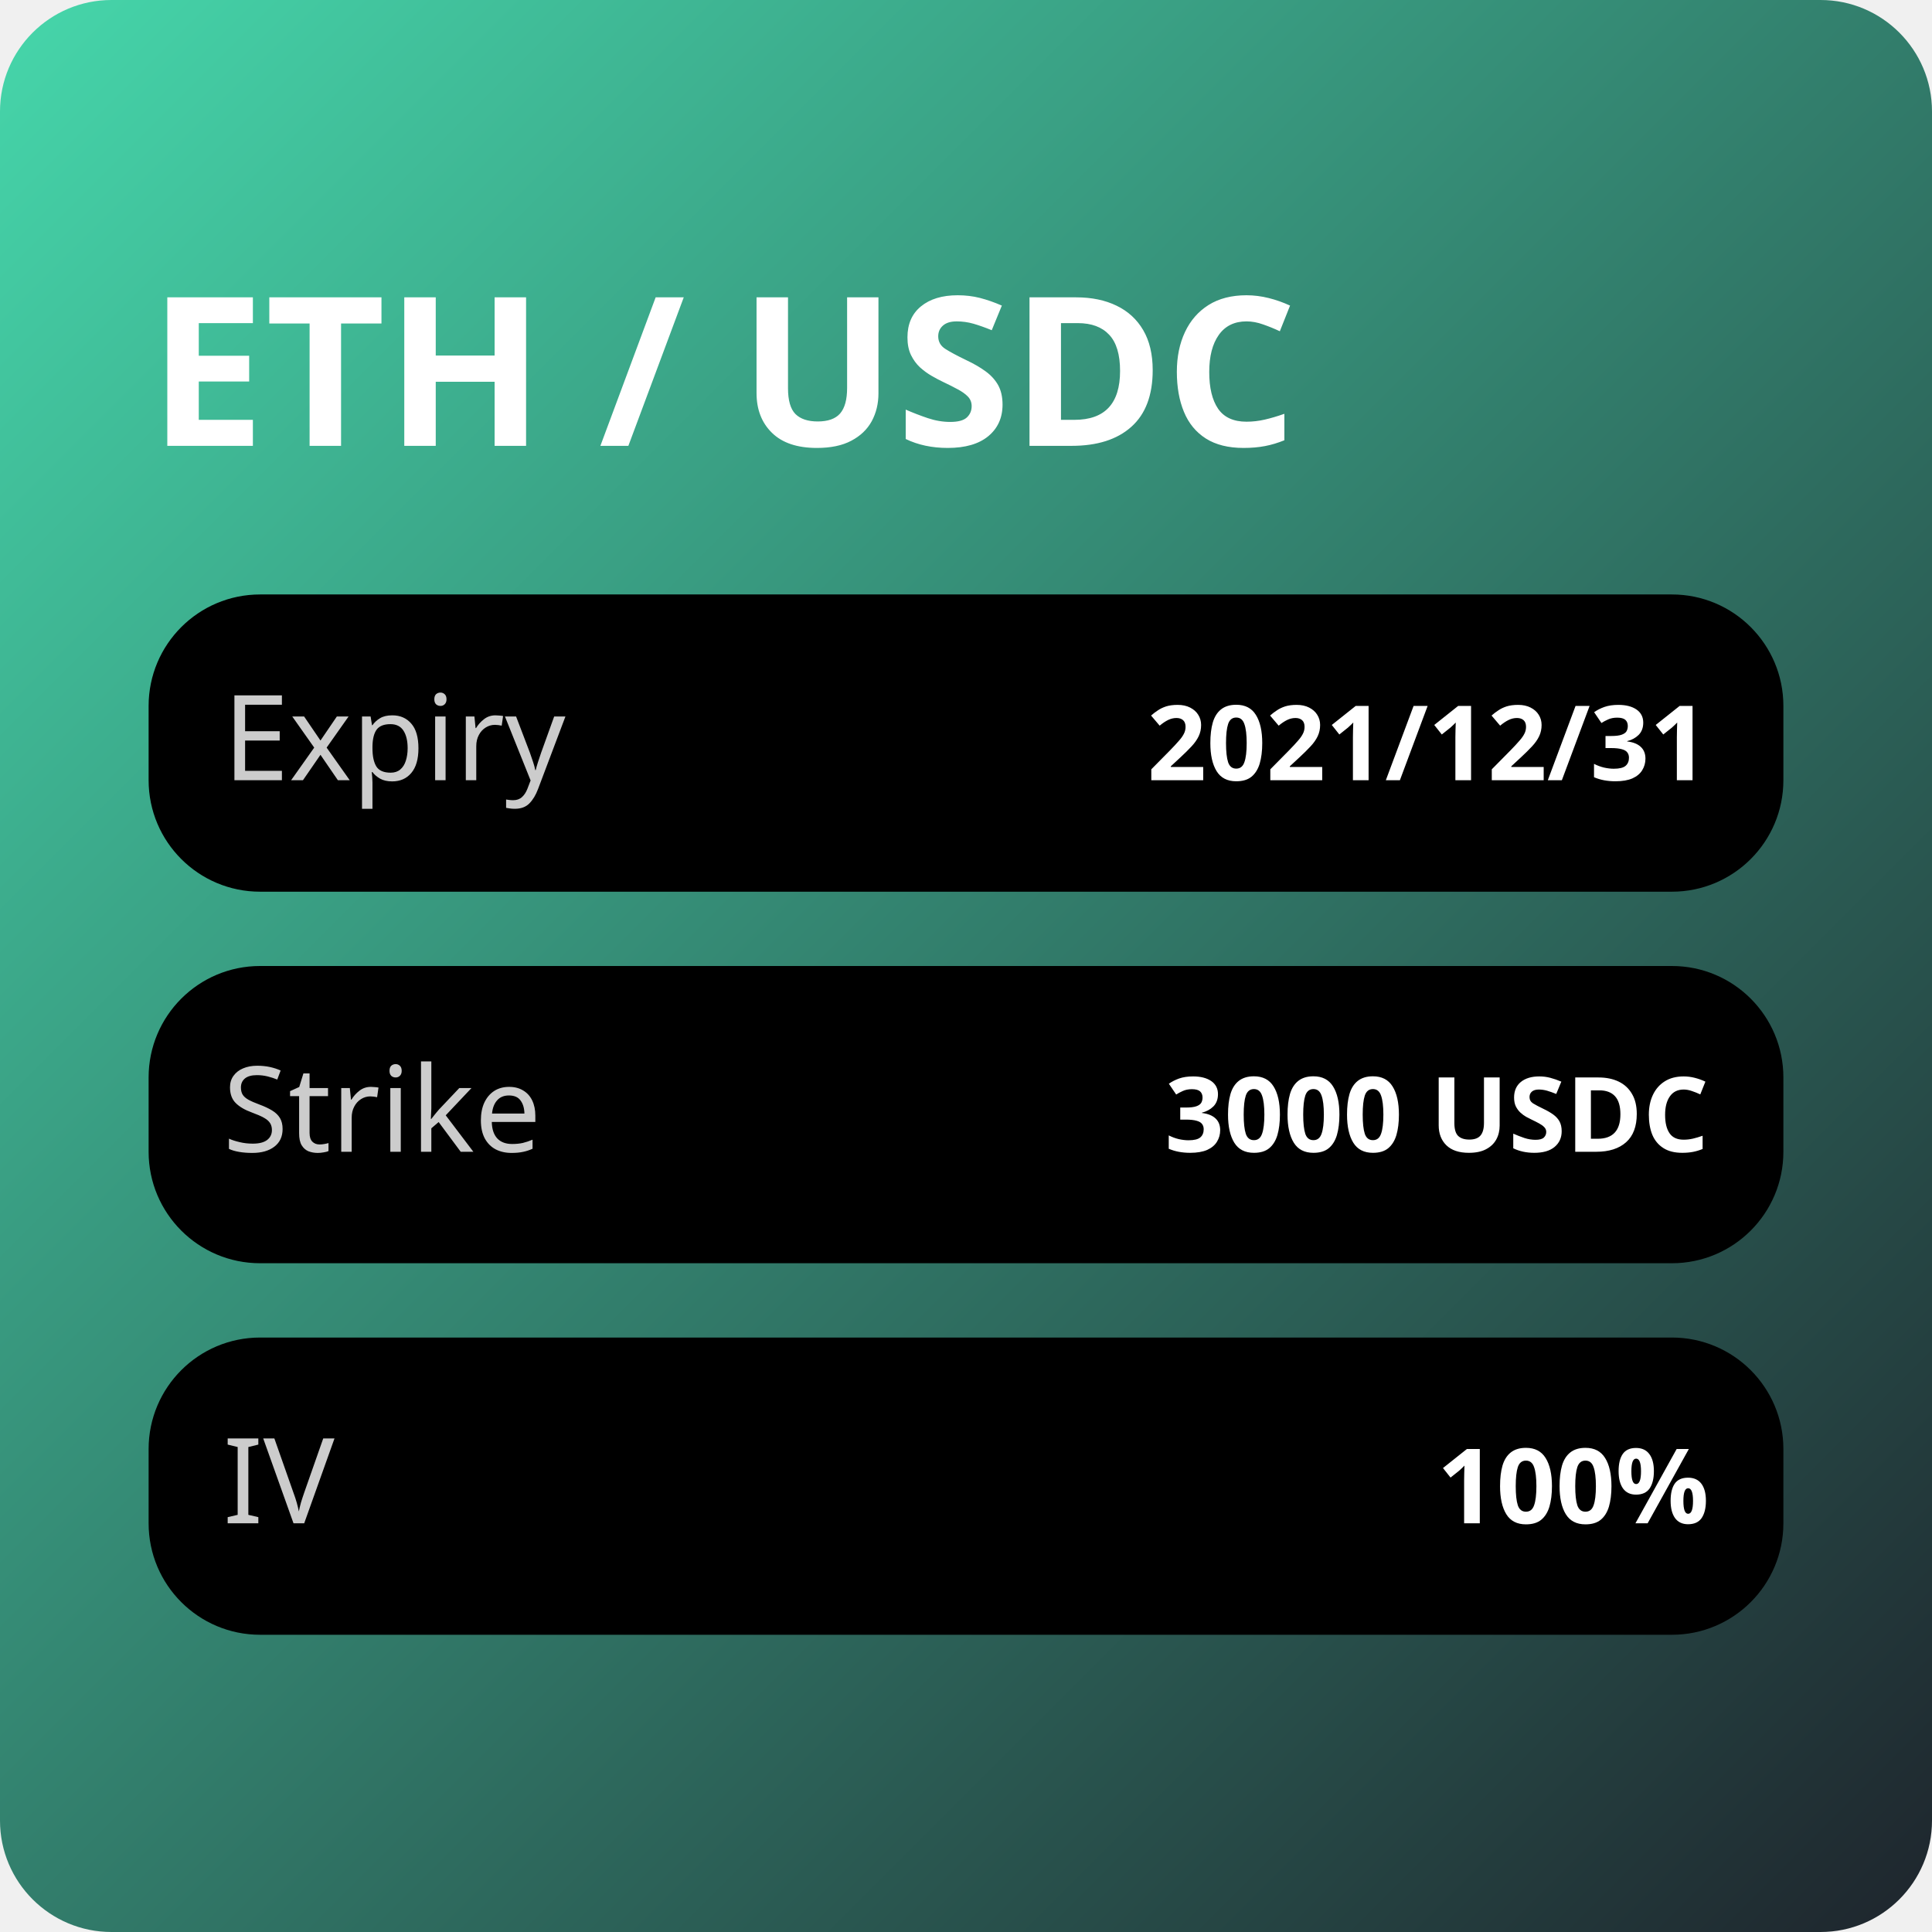
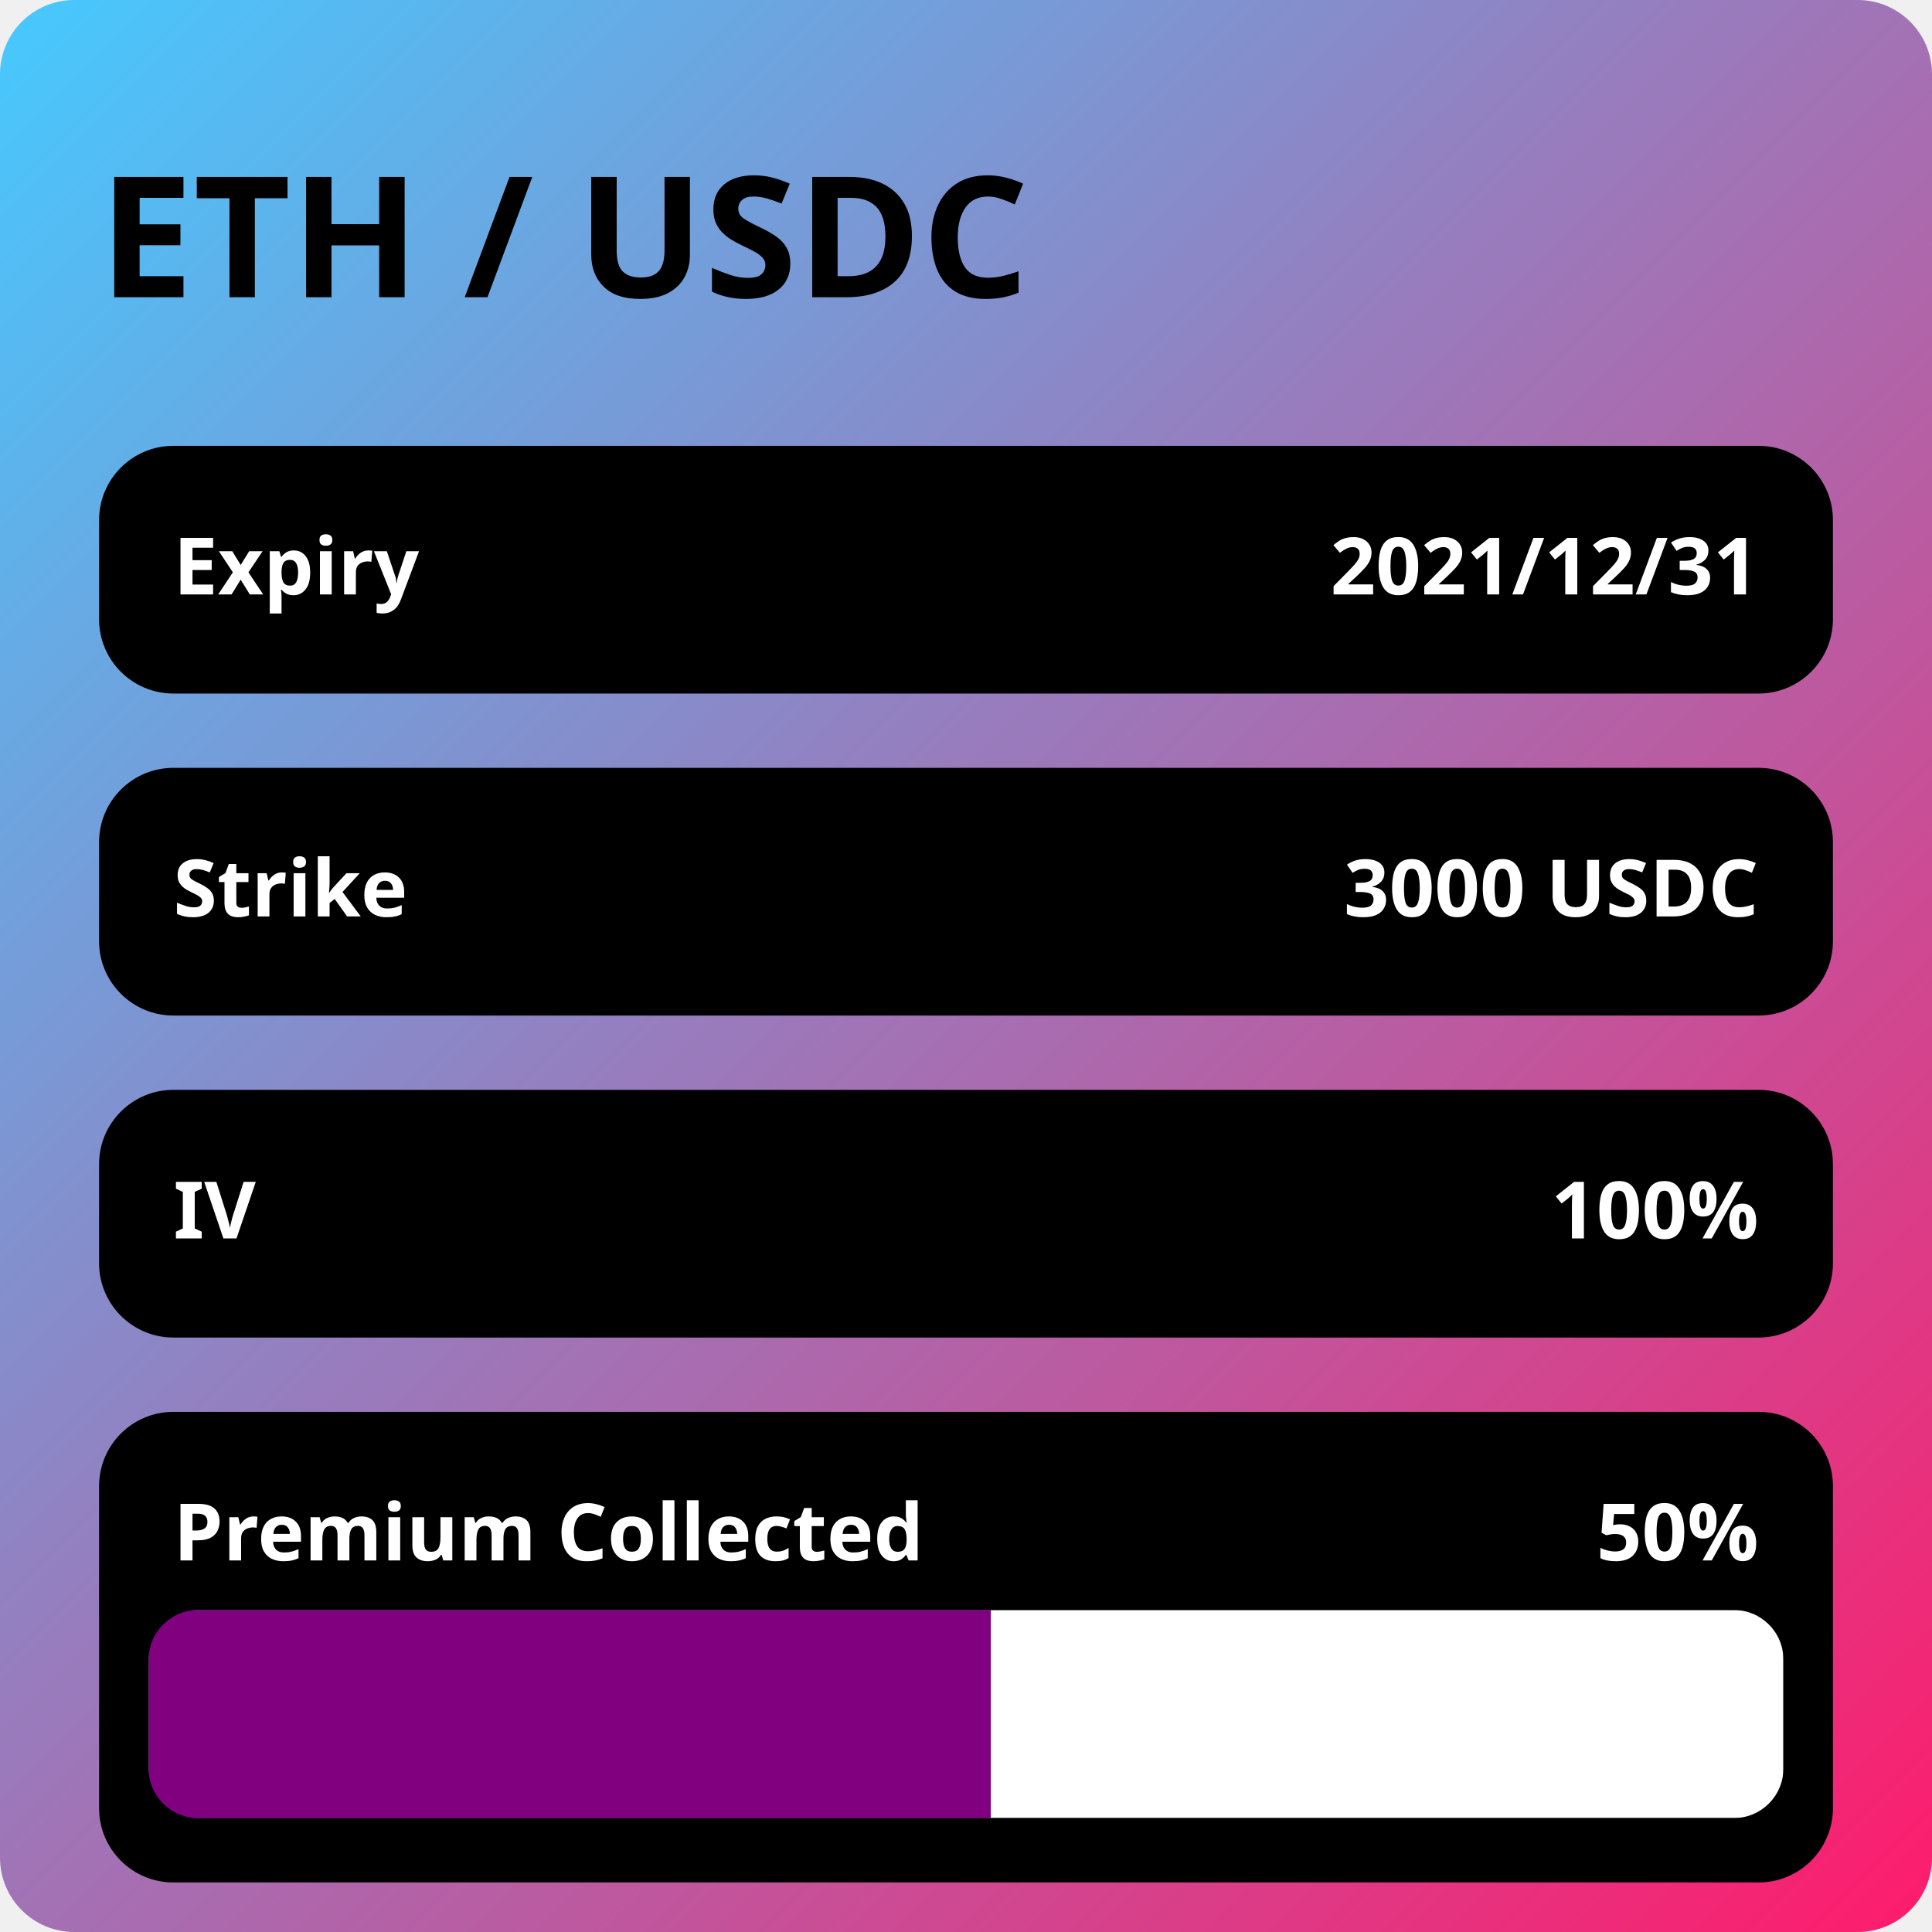
- <svg xmlns="http://www.w3.org/2000/svg" width="260" height="260">
+ <svg xmlns="http://www.w3.org/2000/svg" width="390px" height="390">
  <defs>
-     <linearGradient id="grad1" x1="100%" y1="100%" x2="0%" y2="0%">
-       <stop offset="0%" style="stop-color:#1E242C;stop-opacity:1" />
-       <stop offset="100%" style="stop-color:#46D7AB;stop-opacity:1" />
+     <linearGradient id="g" x1="100%" y1="100%" x2="0%" y2="0%">
+       <stop offset="0%" stop-color="#ff1b6b" />
+       <stop offset="100%" stop-color="#45caff" />
    </linearGradient>
+     <linearGradient id="g" x1="100%" y1="100%" x2="0%" y2="0%">
+       <stop offset="0%" stop-color="#ff1b6b" />
+       <stop offset="100%" stop-color="#45caff" />
+     </linearGradient>
+     <mask id="b">
+       <rect x="30" y="325" width="330" height="42" rx="10" ry="10" fill="#fff" />
+     </mask>
  </defs>
-   <rect x="0" y="0" width="260" height="260" rx="15" ry="15" fill="url(#grad1)" />
-   <text x="20" y="60" font-family="Verdana" font-size="28" fill="#fff" font-weight="bold">
+   <rect x="0" y="0" width="390" height="390" rx="15" ry="15" fill="url(#g)" />
+   <text x="20" y="60" font-family="Verdana" font-size="34" fill="#000" font-weight="900">
    ETH / USDC
  </text>
-   <rect x="20" y="80" width="220" height="40" rx="15" ry="15" fill="#000" />
-   <text x="30" y="105" font-family="Verdana" font-size="16" fill="#ccc">
+   <rect x="20" y="90" width="350" height="50" rx="15" ry="15" fill="#000" />
+   <text x="35" y="120" font-family="Verdana" font-size="16" fill="#fff" font-weight="bold">
    Expiry
  </text>
-   <text x="230" y="105" font-family="Verdana" font-size="14" fill="#fff" font-weight="bold" text-anchor="end">
+   <text x="355" y="120" font-family="Verdana" font-size="16" fill="#fff" font-weight="bold" text-anchor="end">
    2021/12/31
  </text>
-   <rect x="20" y="130" width="220" height="40" rx="15" ry="15" fill="#000" />
-   <text x="30" y="155" font-family="Verdana" font-size="16" fill="#ccc">
+   <rect x="20" y="155" width="350" height="50" rx="15" ry="15" fill="#000" />
+   <text x="35" y="185" font-family="Verdana" font-size="16" fill="#fff" font-weight="bold">
    Strike
  </text>
-   <text x="230" y="155" font-family="Verdana" font-size="14" fill="#fff" font-weight="bold" text-anchor="end">
+   <text x="355" y="185" font-family="Verdana" font-size="16" fill="#fff" font-weight="bold" text-anchor="end">
    3000 USDC
  </text>
-   <rect x="20" y="180" width="220" height="40" rx="15" ry="15" fill="#000" />
-   <text x="30" y="205" font-family="Verdana" font-size="16" fill="#ccc">
+   <rect x="20" y="220" width="350" height="50" rx="15" ry="15" fill="#000" />
+   <text x="35" y="250" font-family="Verdana" font-size="16" fill="#fff" font-weight="bold">
    IV
  </text>
-   <text x="230" y="205" font-family="Verdana" font-size="14" fill="#fff" font-weight="bold" text-anchor="end">
+   <text x="355" y="250" font-family="Verdana" font-size="16" fill="#fff" font-weight="bold" text-anchor="end">
    100%
  </text>
+   <rect x="20" y="285" width="350" height="95" rx="15" ry="15" fill="#000" />
+   <text x="35" y="315" font-family="Verdana" font-size="16" fill="#fff" font-weight="bold">
+     Premium Collected
+   </text>
+   <text x="355" y="315" font-family="Verdana" font-size="16" fill="#fff" font-weight="bold" text-anchor="end">
+     50%
+   </text>
+   <g mask="url(#b)">
+     <rect x="30" y="325" width="330" height="42" fill="#fff" />
+     <rect x="30" y="325" width="170" height="42" fill="purple" />
+   </g>
</svg>
